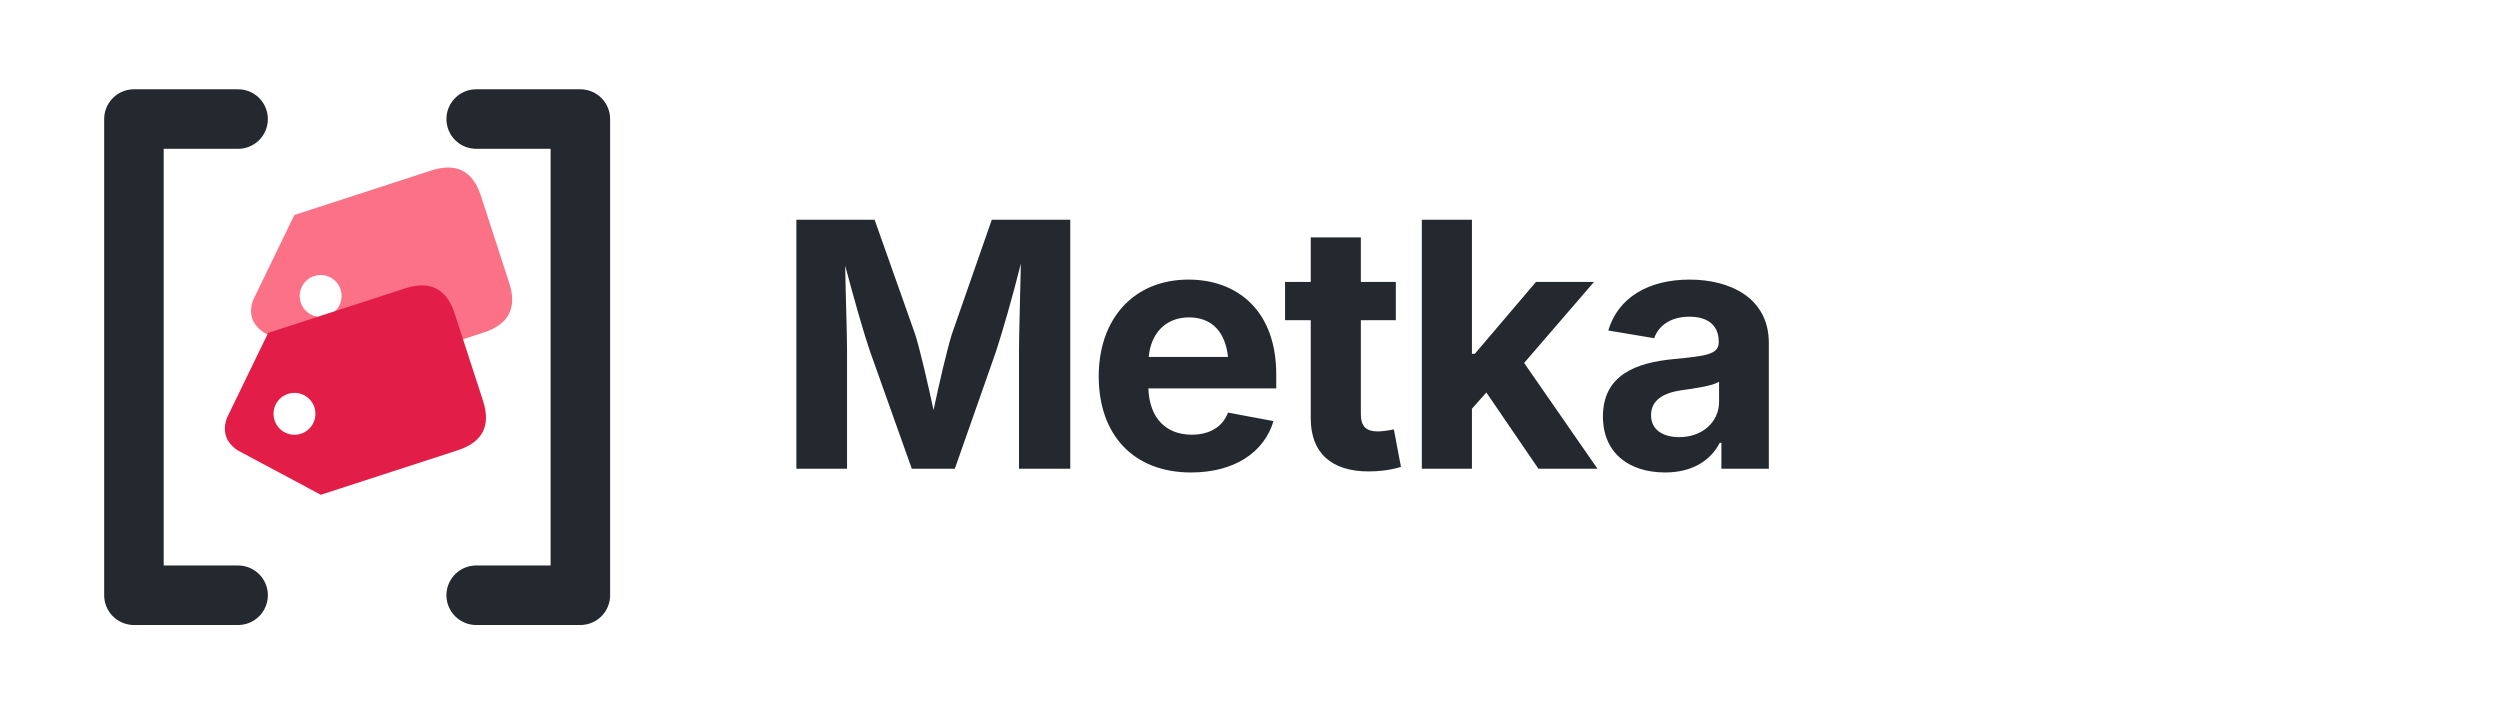
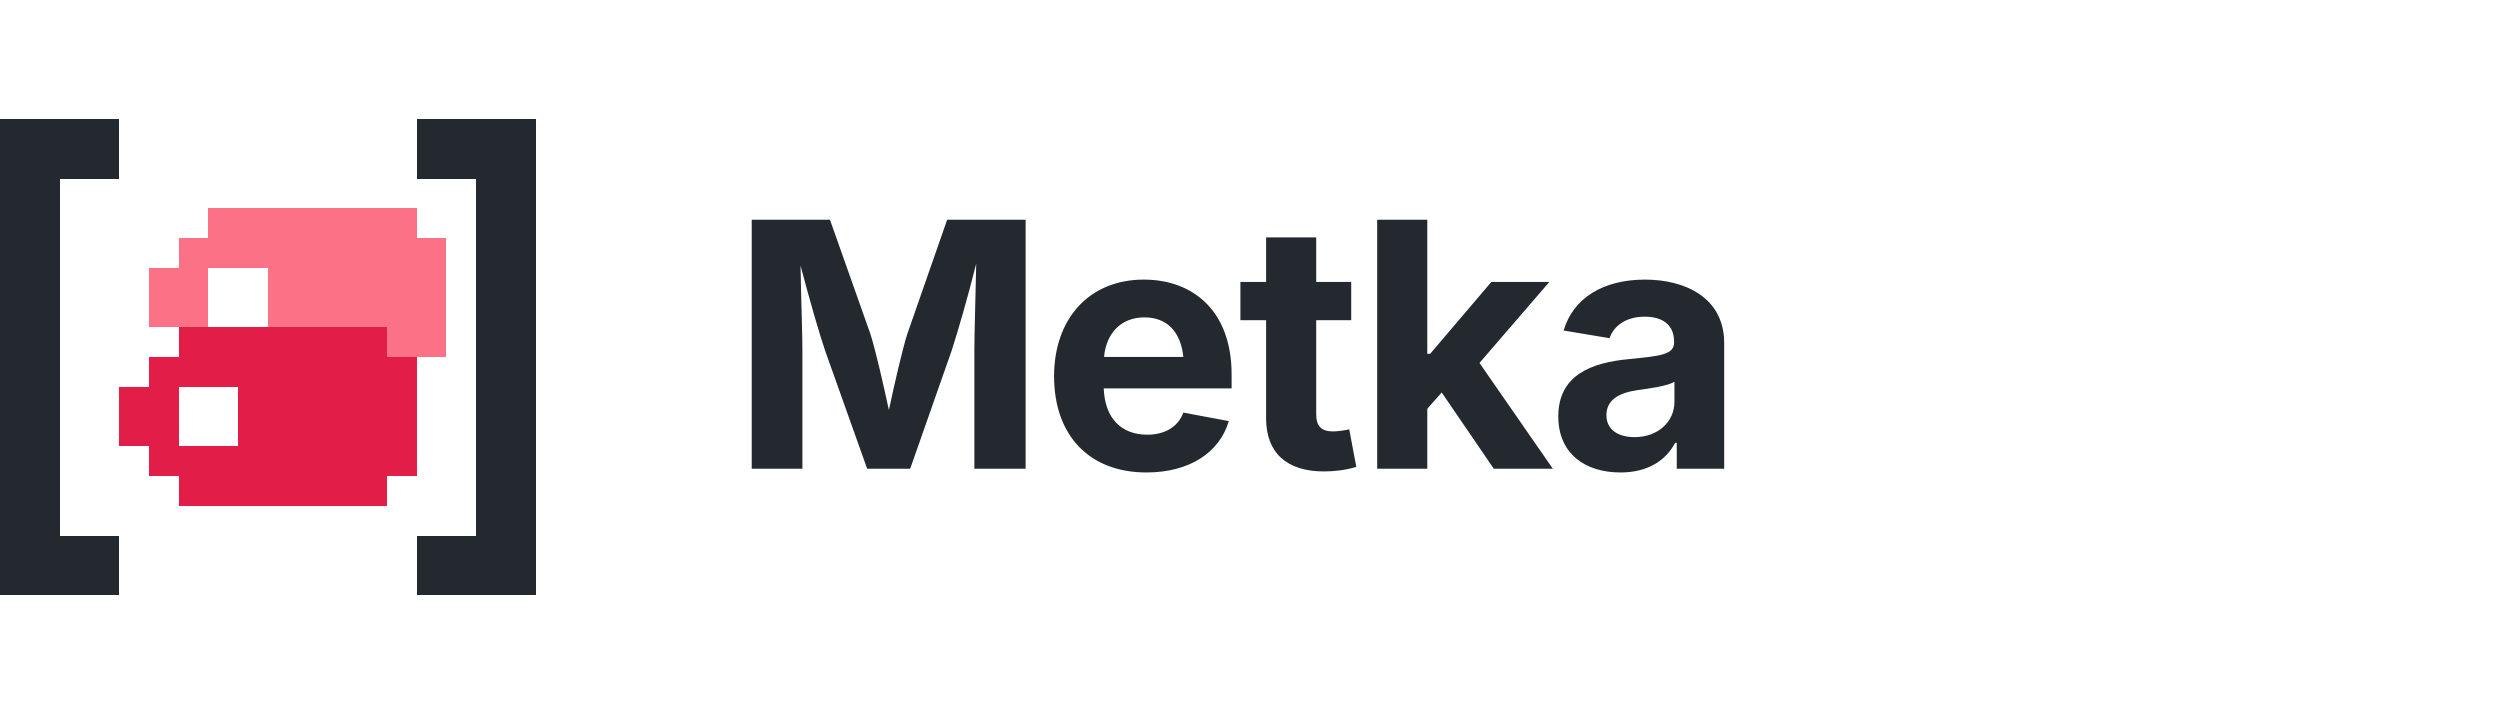
<svg xmlns="http://www.w3.org/2000/svg" viewBox="0 0 336 96" width="336" height="96">
  <style>
-     .ink { fill: none; stroke: #24292f; }
+     .ink { fill: #24292f; }
    .word { fill: #24292f; }
    @media (prefers-color-scheme: dark) {
-       .ink { stroke: #e6edf3; }
+       .ink { fill: #e6edf3; }
      .word { fill: #e6edf3; }
    }
  </style>
-   <path class="ink" d="M32 16 H18 V80 H32" stroke-width="8" stroke-linecap="round" stroke-linejoin="round" />
-   <path class="ink" d="M64 16 H78 V80 H64" stroke-width="8" stroke-linecap="round" stroke-linejoin="round" />
-   <g transform="translate(48 48) scale(0.88) translate(-48 -48)">
-     <g transform="translate(27 30) rotate(-18)">
-       <path fill="#fb7185" fill-rule="evenodd" d="M12 0 H34 Q40 0 40 6 V20 Q40 26 34 26 H12 L2 15.6 Q0 13 2 10.4 Z       M12 13 m-3.2 0 a3.2 3.2 0 1 0 6.4 0 a3.2 3.2 0 1 0 -6.4 0" />
+   <g transform="translate(0 12) scale(0.2666667)" shape-rendering="crispEdges">
+     <g class="ink">
+       <rect x="0" y="15" width="30" height="240" />
+       <rect x="30" y="15" width="30" height="30" />
+       <rect x="30" y="225" width="30" height="30" />
    </g>
-     <g transform="translate(23 48) rotate(-18)">
-       <path fill="#e11d48" fill-rule="evenodd" d="M12 0 H34 Q40 0 40 6 V20 Q40 26 34 26 H12 L2 15.6 Q0 13 2 10.4 Z       M12 13 m-3.2 0 a3.2 3.2 0 1 0 6.4 0 a3.2 3.2 0 1 0 -6.4 0" />
+     <g class="ink">
+       <rect x="240" y="15" width="30" height="240" />
+       <rect x="210" y="15" width="30" height="30" />
+       <rect x="210" y="225" width="30" height="30" />
    </g>
+     <g transform="translate(15 -60)">
+       <path fill="#fb7185" fill-rule="evenodd" d="M90 120 H195 V135 H210 V195 H195 V210 H90 V195 H75 V180 H60 V150 H75 V135 H90 Z M90 150 h30 v30 h-30 z" />
+     </g>
+     <path fill="#e11d48" fill-rule="evenodd" d="M90 120 H195 V135 H210 V195 H195 V210 H90 V195 H75 V180 H60 V150 H75 V135 H90 Z M90 150 h30 v30 h-30 z" />
  </g>
-   <text class="word" x="104" y="63" font-family="'Inter','SF Pro Display','Segoe UI','Helvetica Neue',Arial,sans-serif" font-size="46" font-weight="700" letter-spacing="-1">Metka</text>
+   <text class="word" x="98" y="63" font-family="'Inter','SF Pro Display','Segoe UI','Helvetica Neue',Arial,sans-serif" font-size="46" font-weight="700" letter-spacing="-1">Metka</text>
</svg>
